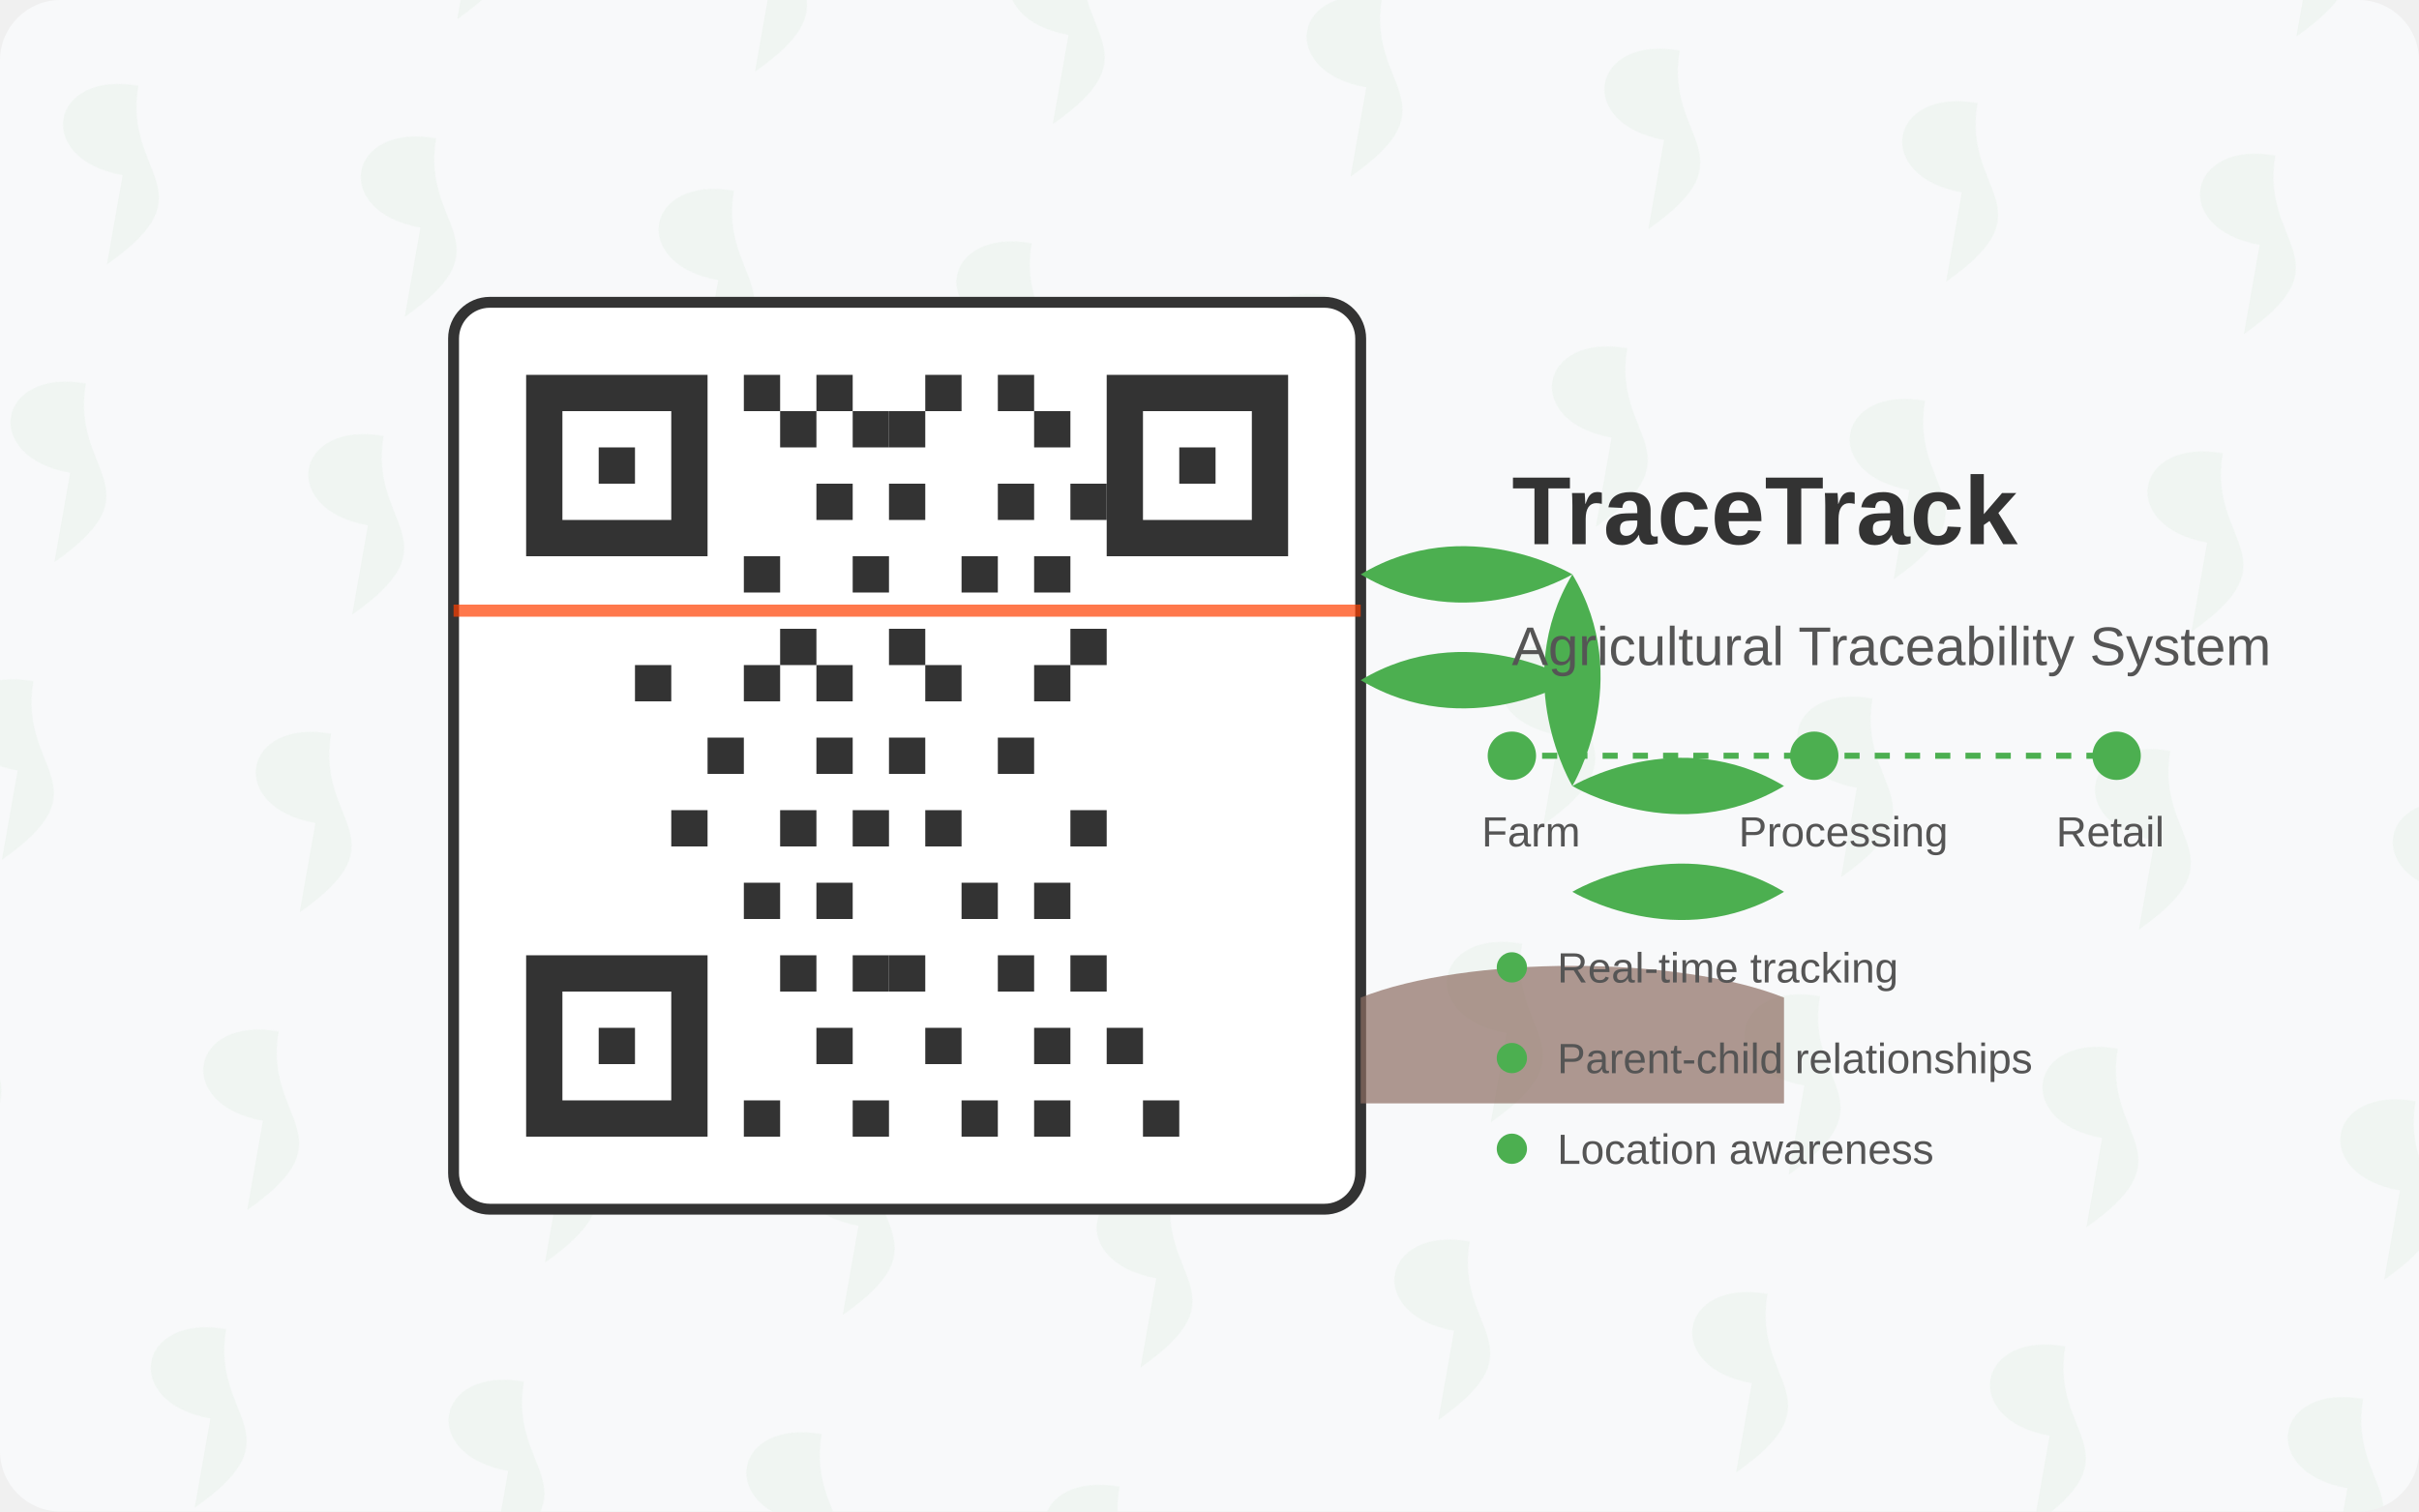
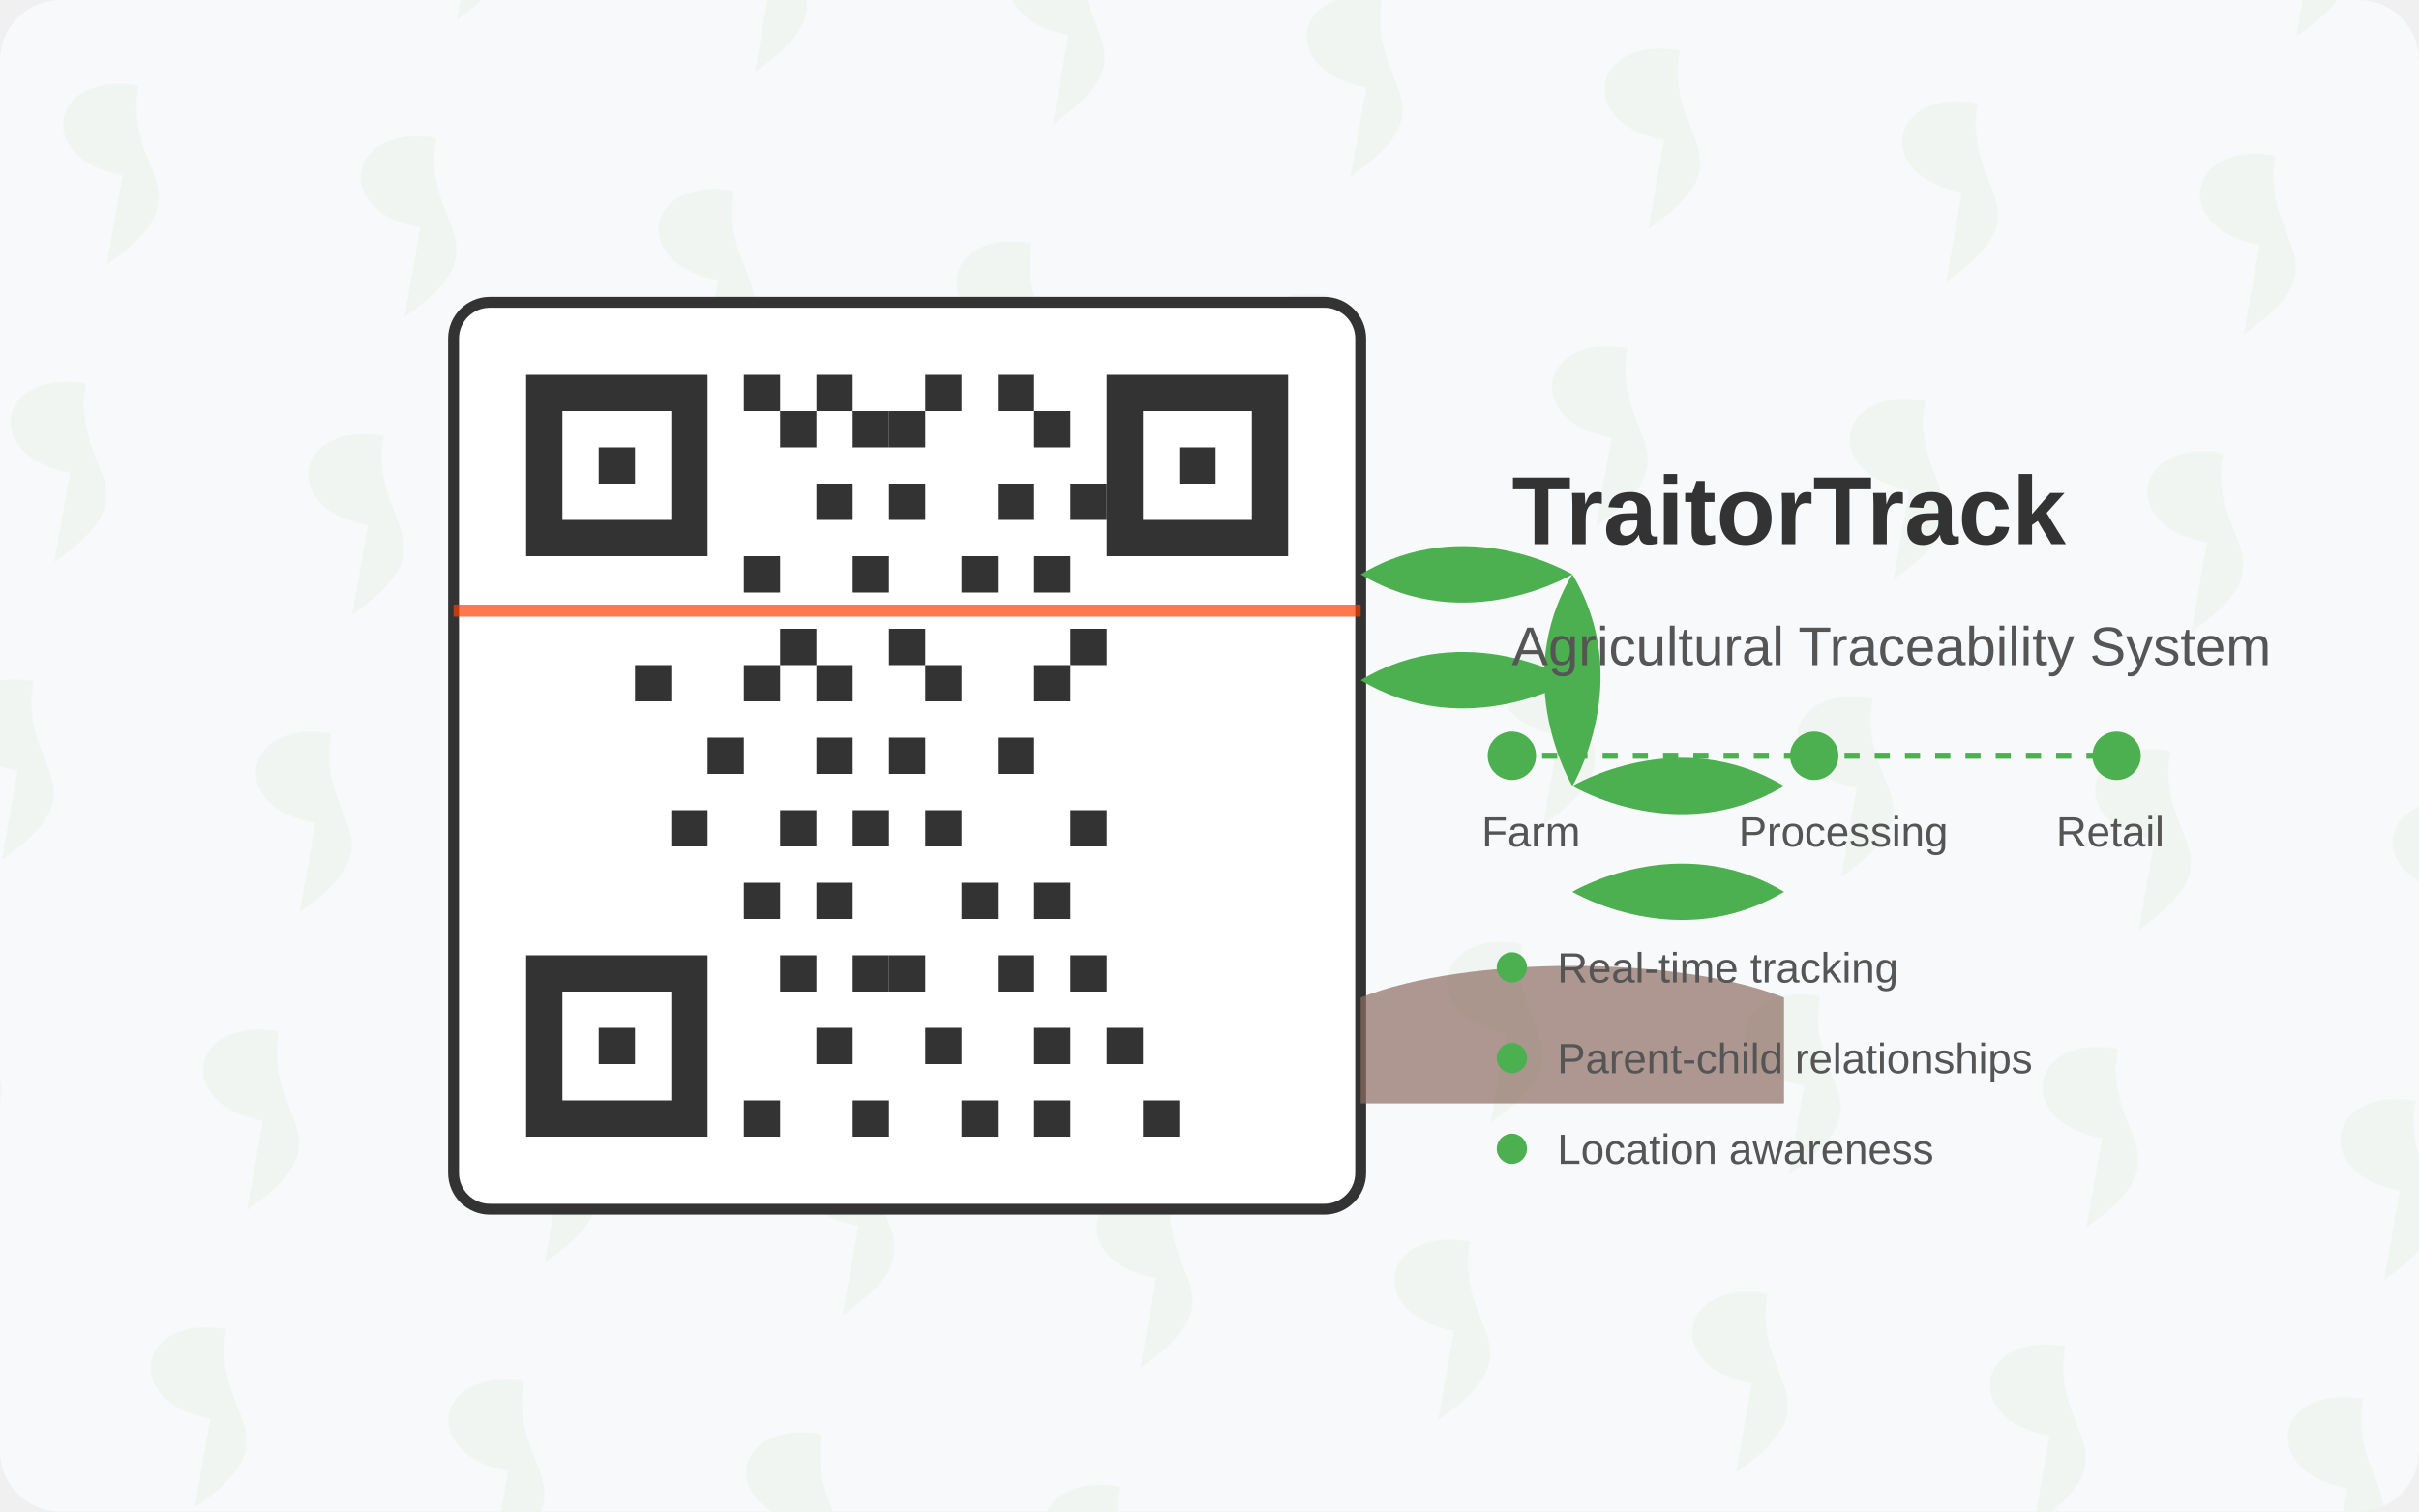
<svg xmlns="http://www.w3.org/2000/svg" width="800" height="500" viewBox="0 0 800 500">
  <rect width="800" height="500" fill="#f8f9fa" rx="20" ry="20" />
  <pattern id="leafPattern" patternUnits="userSpaceOnUse" width="100" height="100" patternTransform="rotate(10)">
    <path d="M50,50 C20,50 20,20 50,20 C50,50 80,50 50,80 C50,50" fill="#4CAF50" opacity="0.05" />
  </pattern>
  <rect width="800" height="500" fill="url(#leafPattern)" rx="20" ry="20" />
  <g transform="translate(150, 100) scale(1.2)">
    <rect x="0" y="0" width="250" height="250" rx="10" fill="white" stroke="#333" stroke-width="3" />
    <g>
      <rect x="20" y="20" width="50" height="50" fill="#333" />
      <rect x="30" y="30" width="30" height="30" fill="white" />
      <rect x="40" y="40" width="10" height="10" fill="#333" />
      <rect x="180" y="20" width="50" height="50" fill="#333" />
      <rect x="190" y="30" width="30" height="30" fill="white" />
      <rect x="200" y="40" width="10" height="10" fill="#333" />
      <rect x="20" y="180" width="50" height="50" fill="#333" />
      <rect x="30" y="190" width="30" height="30" fill="white" />
      <rect x="40" y="200" width="10" height="10" fill="#333" />
    </g>
    <g fill="#333">
      <rect x="80" y="20" width="10" height="10" />
      <rect x="100" y="20" width="10" height="10" />
      <rect x="130" y="20" width="10" height="10" />
      <rect x="150" y="20" width="10" height="10" />
      <rect x="90" y="30" width="10" height="10" />
      <rect x="110" y="30" width="10" height="10" />
      <rect x="120" y="30" width="10" height="10" />
      <rect x="160" y="30" width="10" height="10" />
      <rect x="100" y="50" width="10" height="10" />
      <rect x="120" y="50" width="10" height="10" />
      <rect x="150" y="50" width="10" height="10" />
      <rect x="170" y="50" width="10" height="10" />
      <rect x="80" y="70" width="10" height="10" />
      <rect x="110" y="70" width="10" height="10" />
      <rect x="140" y="70" width="10" height="10" />
      <rect x="160" y="70" width="10" height="10" />
      <rect x="90" y="90" width="10" height="10" />
      <rect x="120" y="90" width="10" height="10" />
      <rect x="170" y="90" width="10" height="10" />
      <rect x="50" y="100" width="10" height="10" />
      <rect x="80" y="100" width="10" height="10" />
      <rect x="100" y="100" width="10" height="10" />
      <rect x="130" y="100" width="10" height="10" />
      <rect x="160" y="100" width="10" height="10" />
      <rect x="70" y="120" width="10" height="10" />
      <rect x="100" y="120" width="10" height="10" />
      <rect x="120" y="120" width="10" height="10" />
      <rect x="150" y="120" width="10" height="10" />
      <rect x="60" y="140" width="10" height="10" />
      <rect x="90" y="140" width="10" height="10" />
      <rect x="110" y="140" width="10" height="10" />
      <rect x="130" y="140" width="10" height="10" />
      <rect x="170" y="140" width="10" height="10" />
      <rect x="80" y="160" width="10" height="10" />
      <rect x="100" y="160" width="10" height="10" />
      <rect x="140" y="160" width="10" height="10" />
      <rect x="160" y="160" width="10" height="10" />
      <rect x="90" y="180" width="10" height="10" />
      <rect x="110" y="180" width="10" height="10" />
      <rect x="120" y="180" width="10" height="10" />
      <rect x="150" y="180" width="10" height="10" />
      <rect x="170" y="180" width="10" height="10" />
      <rect x="100" y="200" width="10" height="10" />
      <rect x="130" y="200" width="10" height="10" />
      <rect x="160" y="200" width="10" height="10" />
      <rect x="180" y="200" width="10" height="10" />
      <rect x="80" y="220" width="10" height="10" />
      <rect x="110" y="220" width="10" height="10" />
      <rect x="140" y="220" width="10" height="10" />
      <rect x="160" y="220" width="10" height="10" />
      <rect x="190" y="220" width="10" height="10" />
    </g>
  </g>
  <g transform="translate(450, 120) scale(0.7)">
    <path d="M100,300 L100,200 C100,200 70,150 100,100 C130,150 100,200 100,200 L100,300 Z" fill="#4CAF50" />
    <path d="M100,200 C100,200 150,170 200,200 C150,230 100,200 100,200 Z" fill="#4CAF50" />
    <path d="M100,150 C100,150 50,120 0,150 C50,180 100,150 100,150 Z" fill="#4CAF50" />
    <path d="M100,250 C100,250 150,220 200,250 C150,280 100,250 100,250 Z" fill="#4CAF50" />
    <path d="M100,100 C100,100 50,70 0,100 C50,130 100,100 100,100 Z" fill="#4CAF50" />
    <path d="M0,300 C50,280 150,280 200,300 L200,350 L0,350 Z" fill="#8D6E63" opacity="0.7" />
  </g>
  <rect x="150" y="200" width="300" height="4" fill="#ff3e00" opacity="0.7">
    <animate attributeName="y" from="100" to="300" dur="2s" repeatCount="indefinite" />
  </rect>
-   <text x="500" y="180" font-family="Arial, sans-serif" font-size="32" font-weight="bold" fill="#333">TraceTrack</text>
+   <text x="500" y="180" font-family="Arial, sans-serif" font-size="32" font-weight="bold" fill="#333">TraitorTrack</text>
  <text x="500" y="220" font-family="Arial, sans-serif" font-size="18" fill="#555">Agricultural Traceability System</text>
  <path d="M500,250 L700,250" stroke="#4CAF50" stroke-width="2" stroke-dasharray="5,5" />
  <circle cx="500" cy="250" r="8" fill="#4CAF50" />
  <text x="490" y="280" font-family="Arial, sans-serif" font-size="14" fill="#555">Farm</text>
  <circle cx="600" cy="250" r="8" fill="#4CAF50" />
  <text x="575" y="280" font-family="Arial, sans-serif" font-size="14" fill="#555">Processing</text>
  <circle cx="700" cy="250" r="8" fill="#4CAF50" />
  <text x="680" y="280" font-family="Arial, sans-serif" font-size="14" fill="#555">Retail</text>
  <g transform="translate(500, 320)">
    <circle cx="0" cy="0" r="5" fill="#4CAF50" />
    <text x="15" y="5" font-family="Arial, sans-serif" font-size="14" fill="#555">Real-time tracking</text>
    <circle cx="0" cy="30" r="5" fill="#4CAF50" />
    <text x="15" y="35" font-family="Arial, sans-serif" font-size="14" fill="#555">Parent-child relationships</text>
    <circle cx="0" cy="60" r="5" fill="#4CAF50" />
    <text x="15" y="65" font-family="Arial, sans-serif" font-size="14" fill="#555">Location awareness</text>
  </g>
</svg>
